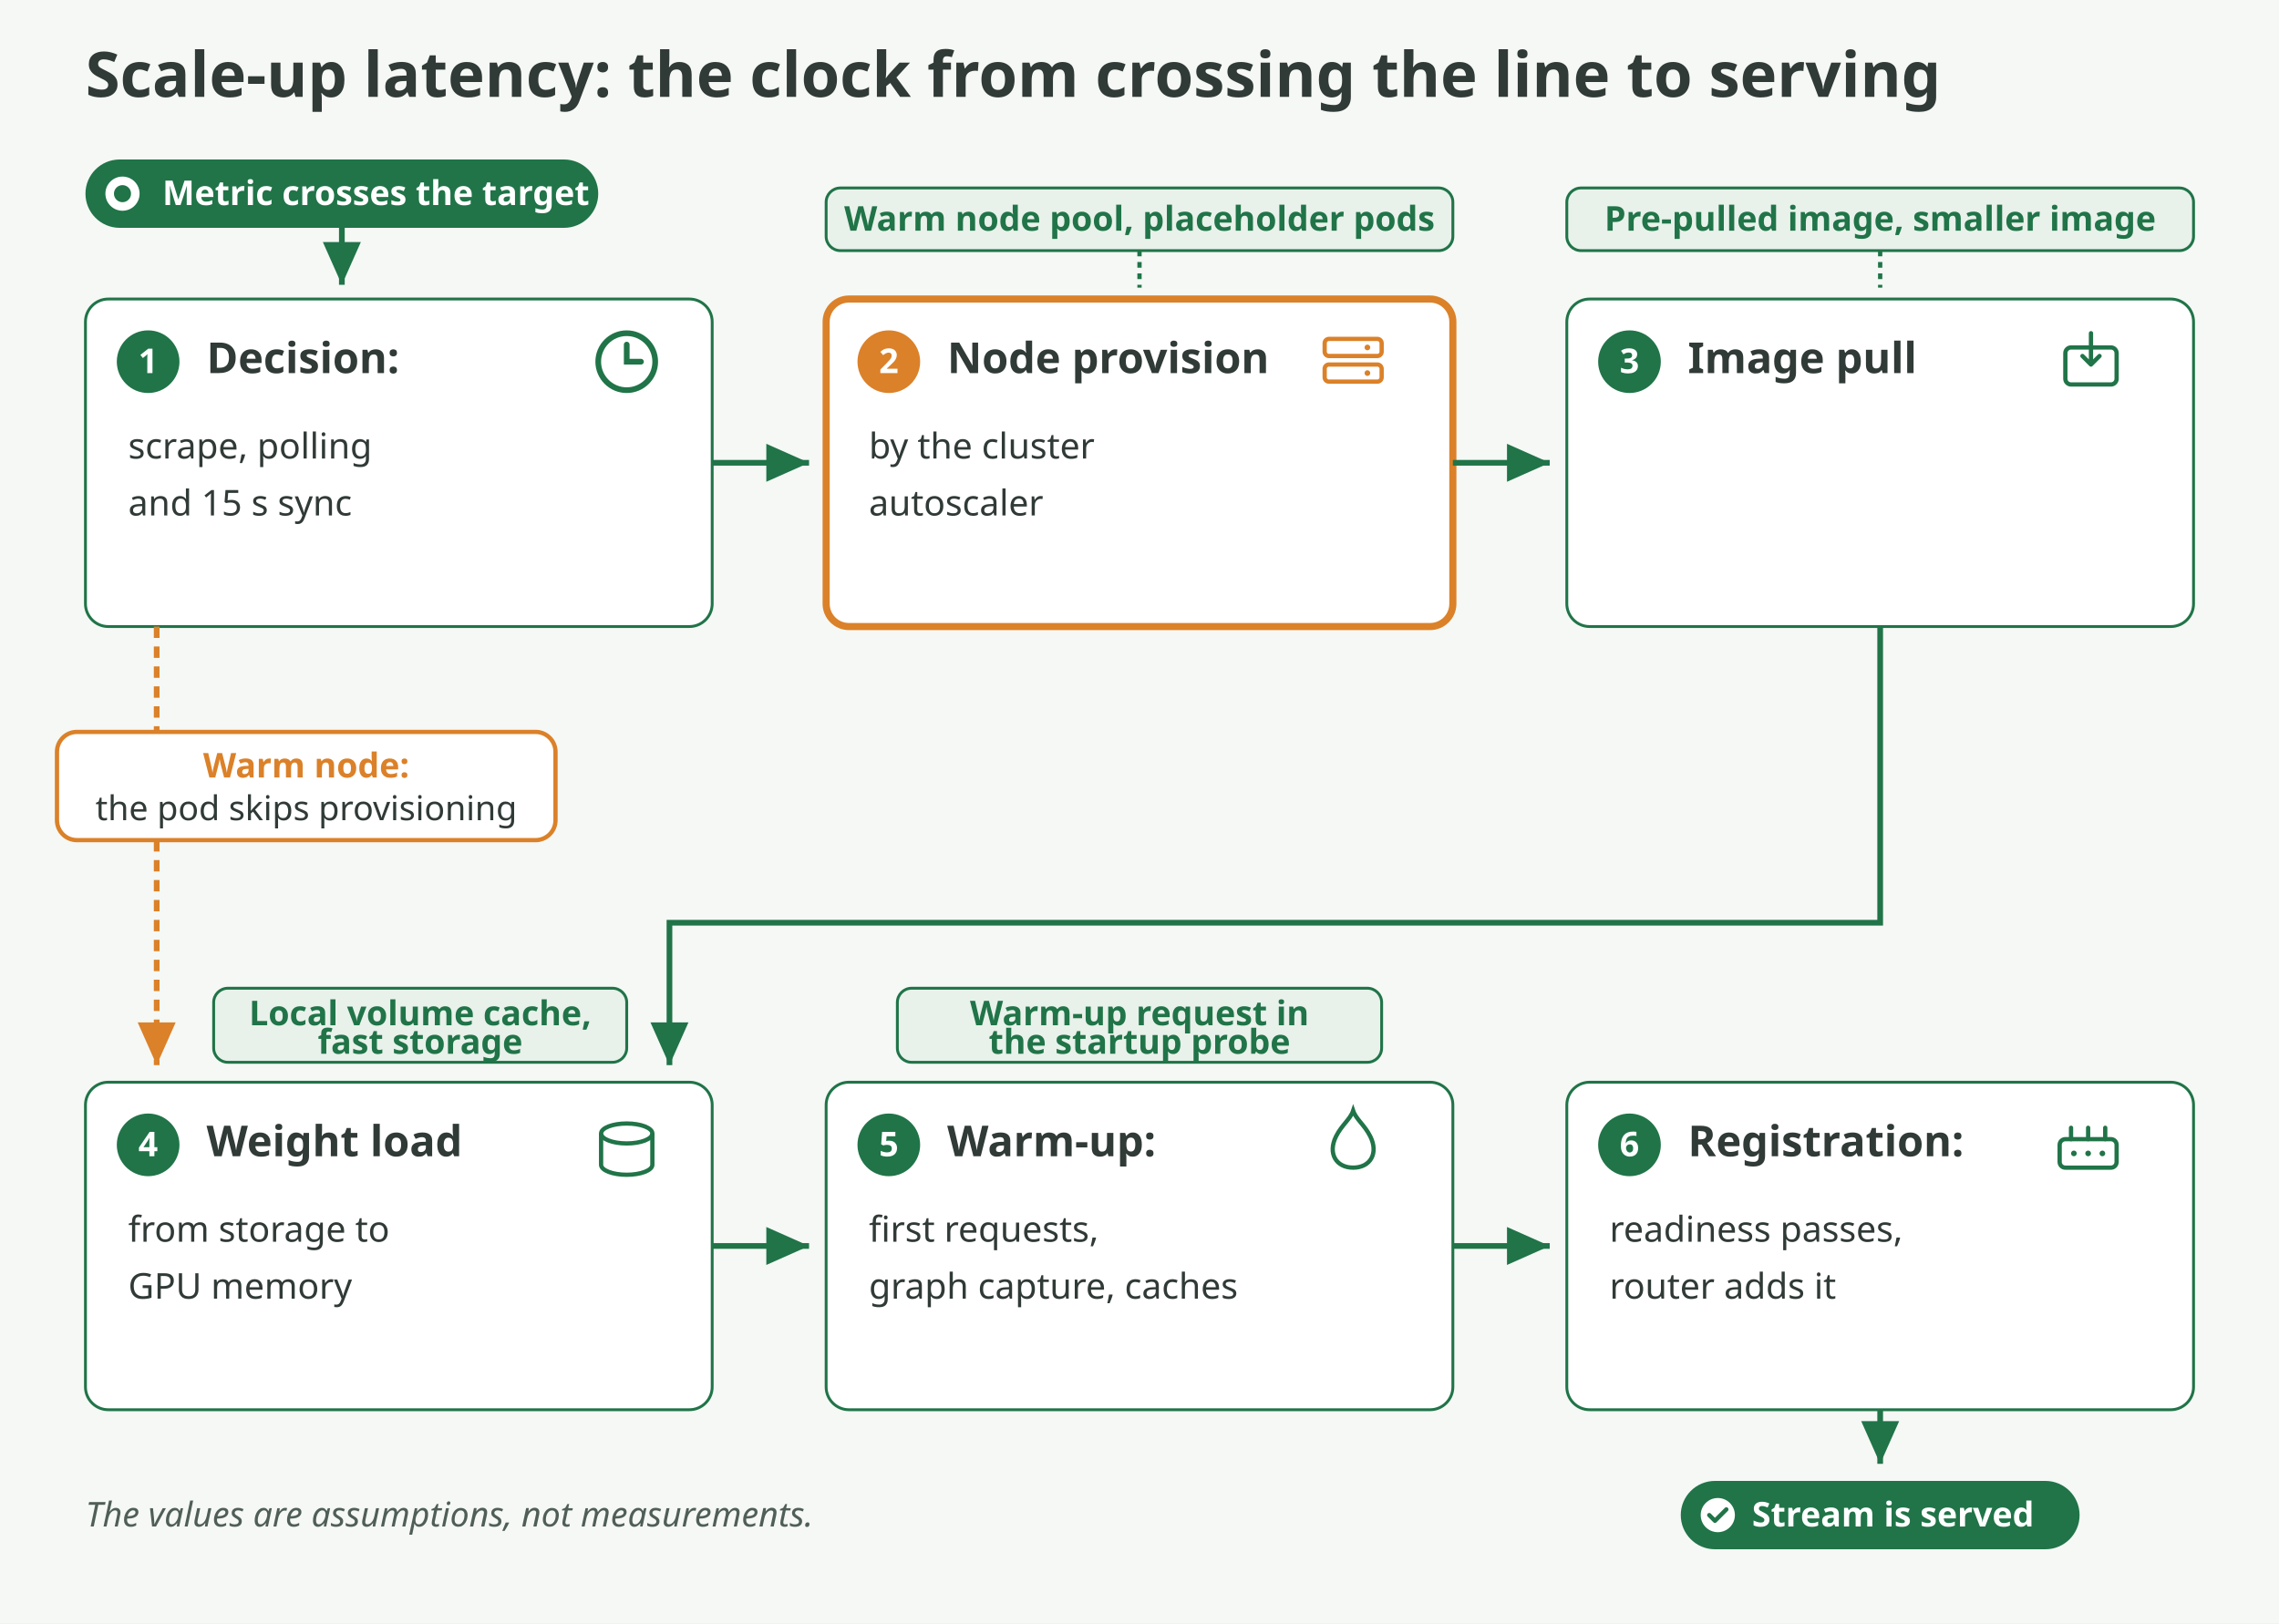
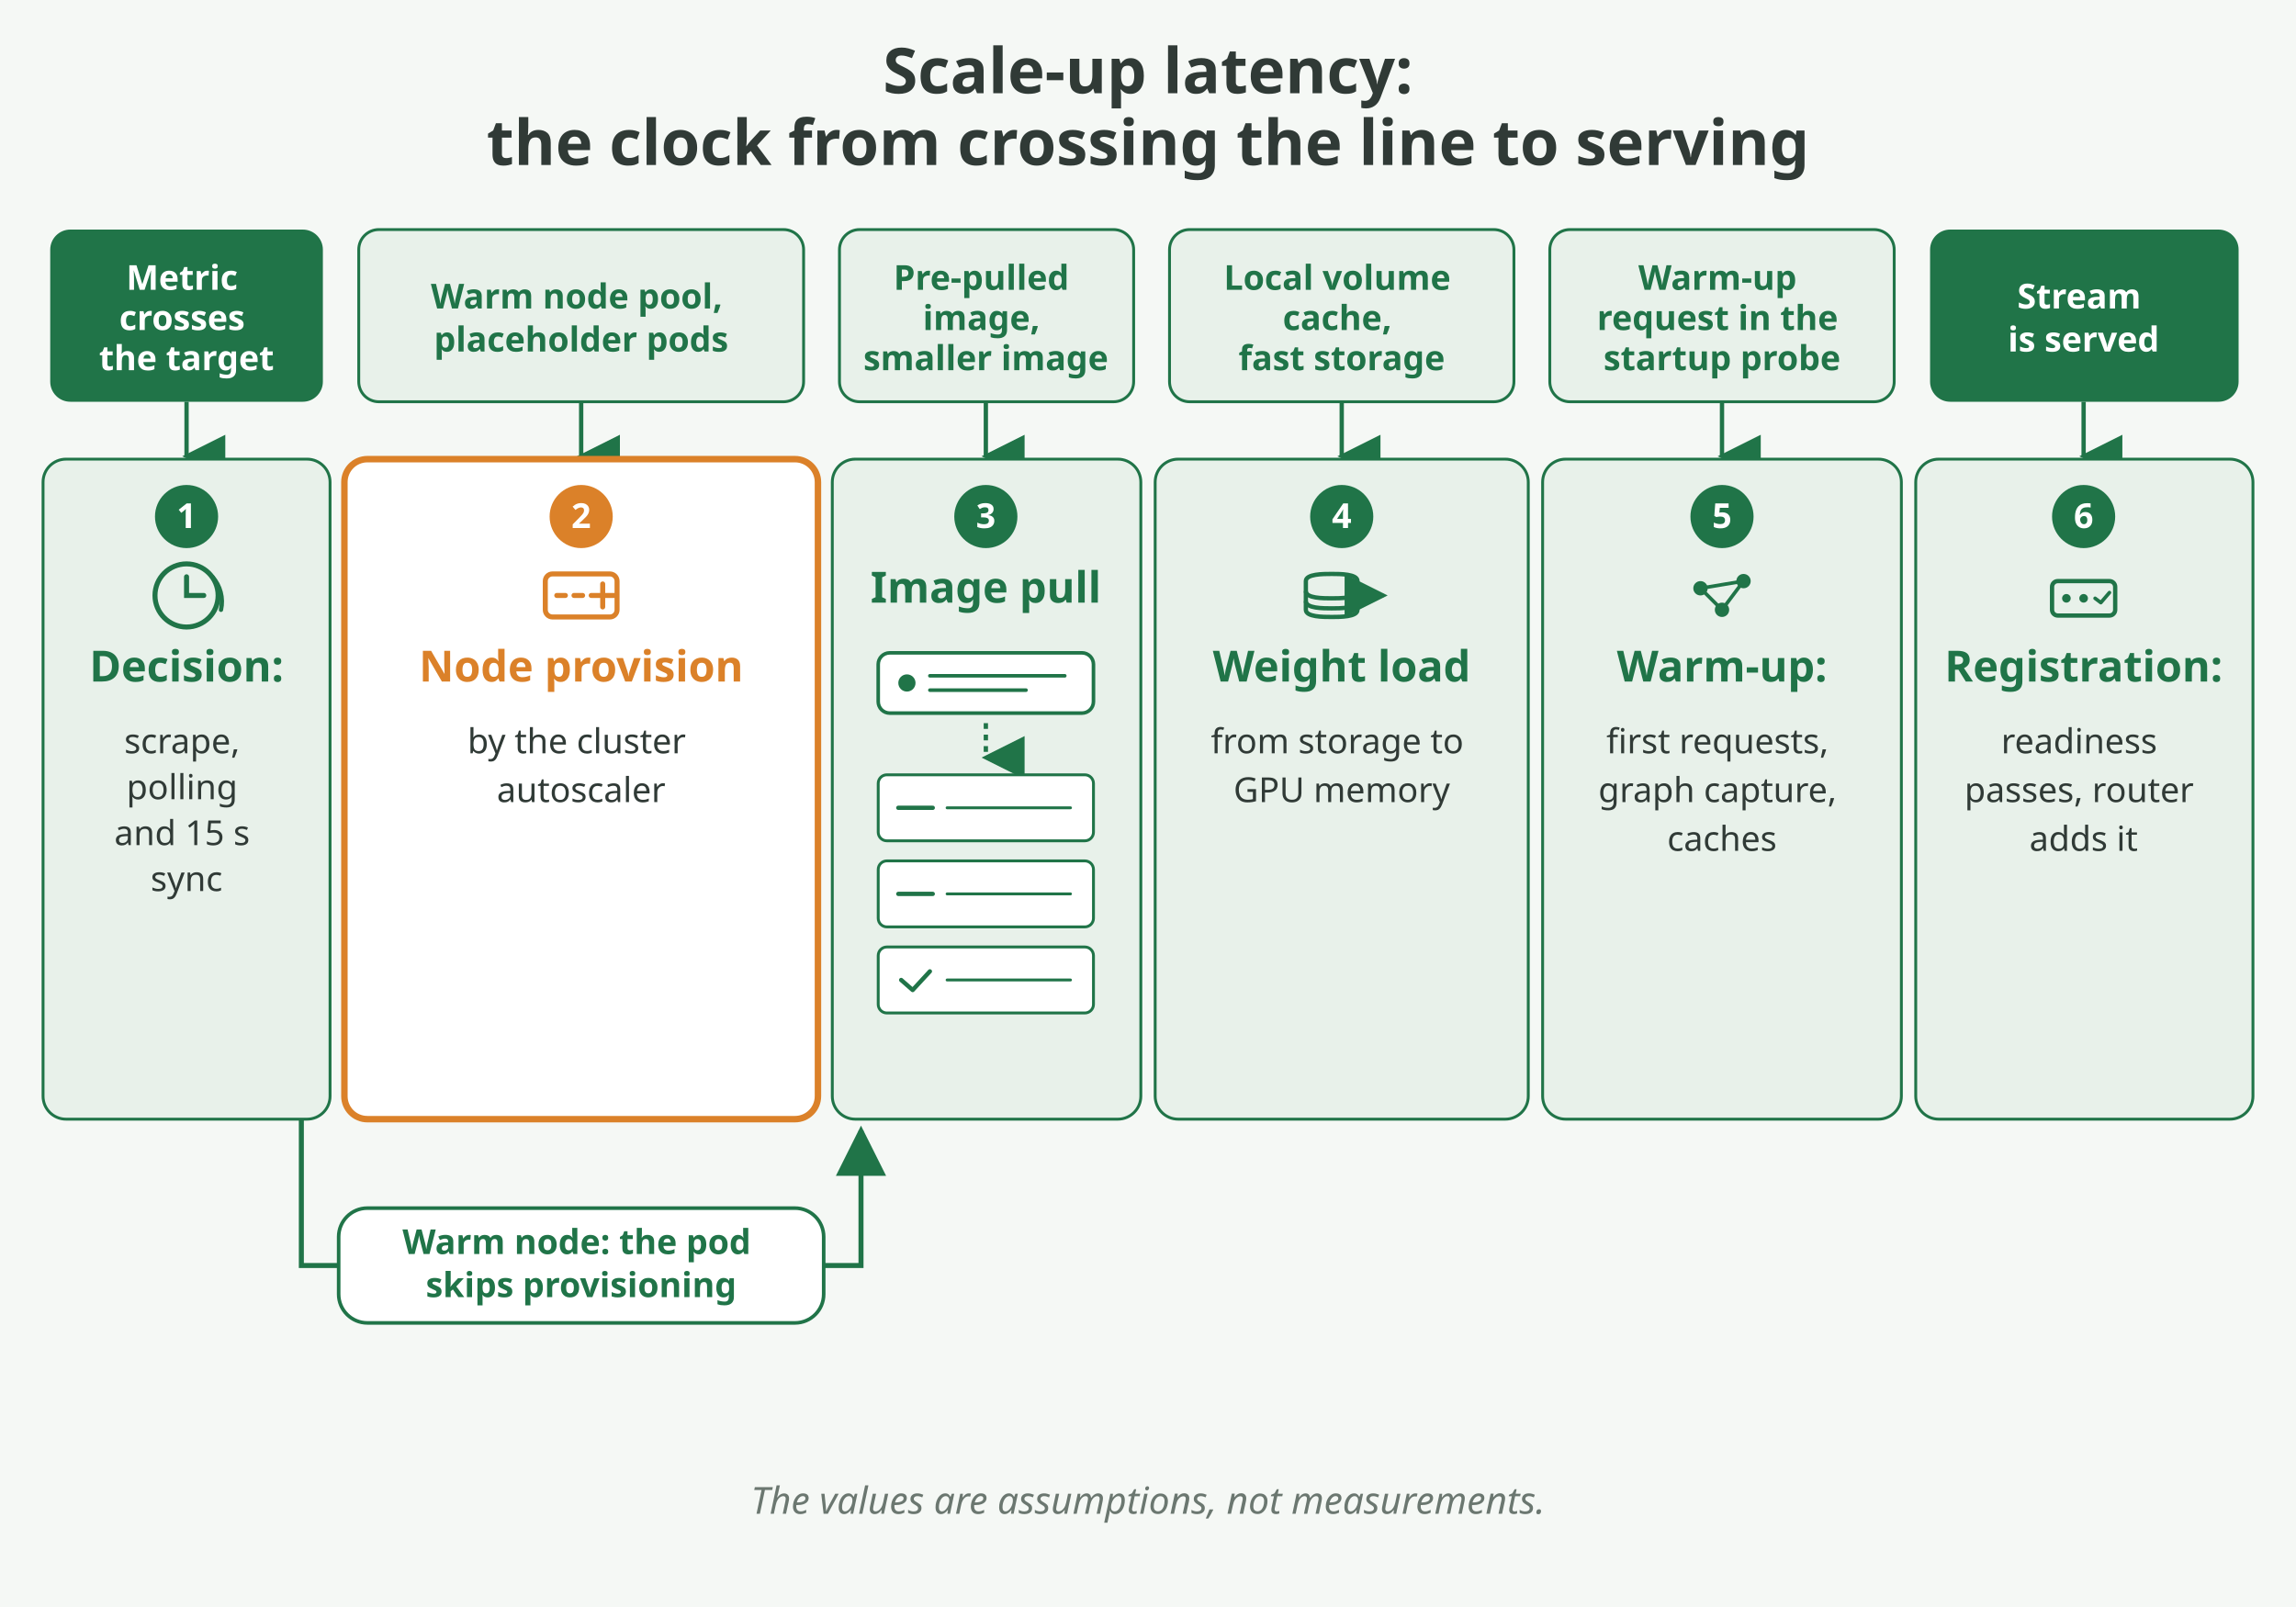
- <svg xmlns="http://www.w3.org/2000/svg" viewBox="0 0 1600 1140" width="1600" height="1140">
+ <svg xmlns="http://www.w3.org/2000/svg" viewBox="0 0 1600 1120" width="1600" height="1120">
  <defs>
-     <marker id="arrow-green" viewBox="0 0 12 12" refX="10" refY="6" markerWidth="10" markerHeight="10" orient="auto-start-reverse">
-       <path d="M 1 2 L 10 6 L 1 10 z" fill="#207448" />
+     <marker id="arrow-green" markerWidth="14" markerHeight="14" refX="10" refY="7" orient="auto">
+       <path d="M 1 2 L 11 7 L 1 12 Z" fill="#207448" />
    </marker>
-     <marker id="arrow-orange" viewBox="0 0 12 12" refX="10" refY="6" markerWidth="10" markerHeight="10" orient="auto-start-reverse">
-       <path d="M 1 2 L 10 6 L 1 10 z" fill="#db8129" />
+     <marker id="arrow-down-green" markerWidth="14" markerHeight="14" refX="7" refY="10" orient="auto">
+       <path d="M 2 1 L 7 11 L 12 1 Z" fill="#207448" />
    </marker>
  </defs>
-   <rect width="1600" height="1140" fill="#f5f8f5" />
-   <text x="60" y="68" font-family="sans-serif" font-size="44" font-weight="bold" fill="#303a36">Scale-up latency: the clock from crossing the line to serving</text>
-   <g>
-     <rect x="60" y="112" width="360" height="48" rx="24" fill="#207448" />
-     <circle cx="86" cy="136" r="12" fill="#ffffff" />
-     <circle cx="86" cy="136" r="6" fill="#207448" />
-     <text x="114" y="144" font-family="sans-serif" font-size="24" font-weight="bold" fill="#ffffff">Metric crosses the target</text>
-     <path d="M 240 160 L 240 200" fill="none" stroke="#207448" stroke-width="4" marker-end="url(#arrow-green)" />
-   </g>
-   <g>
-     <rect x="580" y="132" width="440" height="44" rx="10" fill="#e8f1ea" stroke="#207448" stroke-width="2" />
-     <text x="800" y="162" text-anchor="middle" font-family="sans-serif" font-size="24" font-weight="bold" fill="#207448">Warm node pool, placeholder pods</text>
-     <path d="M 800 176 L 800 202" fill="none" stroke="#207448" stroke-width="3" stroke-dasharray="4,4" />
-   </g>
-   <g>
-     <rect x="1100" y="132" width="440" height="44" rx="10" fill="#e8f1ea" stroke="#207448" stroke-width="2" />
-     <text x="1320" y="162" text-anchor="middle" font-family="sans-serif" font-size="24" font-weight="bold" fill="#207448">Pre-pulled image, smaller image</text>
-     <path d="M 1320 176 L 1320 202" fill="none" stroke="#207448" stroke-width="3" stroke-dasharray="4,4" />
-   </g>
-   <g>
-     <rect x="60" y="210" width="440" height="230" rx="16" fill="#ffffff" stroke="#207448" stroke-width="2" />
-     <circle cx="104" cy="254" r="22" fill="#207448" />
-     <text x="104" y="262" text-anchor="middle" font-family="sans-serif" font-size="24" font-weight="bold" fill="#ffffff">1</text>
-     <circle cx="440" cy="254" r="20" fill="none" stroke="#207448" stroke-width="4" />
-     <path d="M 440 242 L 440 254 L 450 254" fill="none" stroke="#207448" stroke-width="4" stroke-linecap="round" />
-     <text x="145" y="262" font-family="sans-serif" font-size="30" font-weight="bold" fill="#303a36">Decision:</text>
-     <text x="90" y="322" font-family="sans-serif" font-size="25" fill="#303a36">scrape, polling</text>
-     <text x="90" y="362" font-family="sans-serif" font-size="25" fill="#303a36">and 15 s sync</text>
-   </g>
-   <path d="M 500 325 L 568 325" fill="none" stroke="#207448" stroke-width="4" marker-end="url(#arrow-green)" />
-   <g>
-     <rect x="580" y="210" width="440" height="230" rx="16" fill="#ffffff" stroke="#db8129" stroke-width="5" />
-     <circle cx="624" cy="254" r="22" fill="#db8129" />
-     <text x="624" y="262" text-anchor="middle" font-family="sans-serif" font-size="24" font-weight="bold" fill="#ffffff">2</text>
-     <rect x="930" y="238" width="40" height="12" rx="3" fill="none" stroke="#db8129" stroke-width="3" />
-     <rect x="930" y="256" width="40" height="12" rx="3" fill="none" stroke="#db8129" stroke-width="3" />
-     <circle cx="960" cy="244" r="2" fill="#db8129" />
-     <circle cx="960" cy="262" r="2" fill="#db8129" />
-     <text x="665" y="262" font-family="sans-serif" font-size="30" font-weight="bold" fill="#303a36">Node provision</text>
-     <text x="610" y="322" font-family="sans-serif" font-size="25" fill="#303a36">by the cluster</text>
-     <text x="610" y="362" font-family="sans-serif" font-size="25" fill="#303a36">autoscaler</text>
-   </g>
-   <path d="M 1020 325 L 1088 325" fill="none" stroke="#207448" stroke-width="4" marker-end="url(#arrow-green)" />
-   <g>
-     <rect x="1100" y="210" width="440" height="230" rx="16" fill="#ffffff" stroke="#207448" stroke-width="2" />
-     <circle cx="1144" cy="254" r="22" fill="#207448" />
-     <text x="1144" y="262" text-anchor="middle" font-family="sans-serif" font-size="24" font-weight="bold" fill="#ffffff">3</text>
-     <rect x="1450" y="244" width="36" height="26" rx="4" fill="none" stroke="#207448" stroke-width="3" />
-     <path d="M 1468 234 L 1468 256 M 1462 250 L 1468 256 L 1474 250" fill="none" stroke="#207448" stroke-width="3" stroke-linecap="round" stroke-linejoin="round" />
-     <text x="1185" y="262" font-family="sans-serif" font-size="30" font-weight="bold" fill="#303a36">Image pull</text>
-   </g>
-   <path d="M 110 440 L 110 514" fill="none" stroke="#db8129" stroke-width="4" stroke-dasharray="8,6" />
-   <g>
-     <rect x="40" y="514" width="350" height="76" rx="14" fill="#ffffff" stroke="#db8129" stroke-width="3" />
-     <text x="215" y="546" text-anchor="middle" font-family="sans-serif" font-size="24" font-weight="bold" fill="#db8129">Warm node:</text>
-     <text x="215" y="576" text-anchor="middle" font-family="sans-serif" font-size="24" fill="#303a36">the pod skips provisioning</text>
-   </g>
-   <path d="M 110 590 L 110 748" fill="none" stroke="#db8129" stroke-width="4" stroke-dasharray="8,6" marker-end="url(#arrow-orange)" />
-   <path d="M 1320 440 L 1320 648 L 470 648 L 470 748" fill="none" stroke="#207448" stroke-width="4" marker-end="url(#arrow-green)" />
-   <g>
-     <rect x="150" y="694" width="290" height="52" rx="10" fill="#e8f1ea" stroke="#207448" stroke-width="2" />
-     <text x="295" y="720" text-anchor="middle" font-family="sans-serif" font-size="24" font-weight="bold" fill="#207448">Local volume cache,</text>
-     <text x="295" y="740" text-anchor="middle" font-family="sans-serif" font-size="24" font-weight="bold" fill="#207448">fast storage</text>
-   </g>
-   <g>
-     <rect x="630" y="694" width="340" height="52" rx="10" fill="#e8f1ea" stroke="#207448" stroke-width="2" />
-     <text x="800" y="720" text-anchor="middle" font-family="sans-serif" font-size="24" font-weight="bold" fill="#207448">Warm-up request in</text>
-     <text x="800" y="740" text-anchor="middle" font-family="sans-serif" font-size="24" font-weight="bold" fill="#207448">the startup probe</text>
-   </g>
-   <g>
-     <rect x="60" y="760" width="440" height="230" rx="16" fill="#ffffff" stroke="#207448" stroke-width="2" />
-     <circle cx="104" cy="804" r="22" fill="#207448" />
-     <text x="104" y="812" text-anchor="middle" font-family="sans-serif" font-size="24" font-weight="bold" fill="#ffffff">4</text>
-     <ellipse cx="440" cy="796" rx="18" ry="7" fill="none" stroke="#207448" stroke-width="3" />
-     <path d="M 422 796 L 422 818 A 18 7 0 0 0 458 818 L 458 796" fill="none" stroke="#207448" stroke-width="3" />
-     <text x="145" y="812" font-family="sans-serif" font-size="30" font-weight="bold" fill="#303a36">Weight load</text>
-     <text x="90" y="872" font-family="sans-serif" font-size="25" fill="#303a36">from storage to</text>
-     <text x="90" y="912" font-family="sans-serif" font-size="25" fill="#303a36">GPU memory</text>
-   </g>
-   <path d="M 500 875 L 568 875" fill="none" stroke="#207448" stroke-width="4" marker-end="url(#arrow-green)" />
-   <g>
-     <rect x="580" y="760" width="440" height="230" rx="16" fill="#ffffff" stroke="#207448" stroke-width="2" />
-     <circle cx="624" cy="804" r="22" fill="#207448" />
-     <text x="624" y="812" text-anchor="middle" font-family="sans-serif" font-size="24" font-weight="bold" fill="#ffffff">5</text>
-     <path d="M 950 820 C 938 820 932 810 938 798 C 942 790 948 786 950 780 C 952 786 958 790 962 798 C 968 810 962 820 950 820 Z" fill="none" stroke="#207448" stroke-width="3" />
-     <text x="665" y="812" font-family="sans-serif" font-size="30" font-weight="bold" fill="#303a36">Warm-up:</text>
-     <text x="610" y="872" font-family="sans-serif" font-size="25" fill="#303a36">first requests,</text>
-     <text x="610" y="912" font-family="sans-serif" font-size="25" fill="#303a36">graph capture, caches</text>
-   </g>
-   <path d="M 1020 875 L 1088 875" fill="none" stroke="#207448" stroke-width="4" marker-end="url(#arrow-green)" />
-   <g>
-     <rect x="1100" y="760" width="440" height="230" rx="16" fill="#ffffff" stroke="#207448" stroke-width="2" />
-     <circle cx="1144" cy="804" r="22" fill="#207448" />
-     <text x="1144" y="812" text-anchor="middle" font-family="sans-serif" font-size="24" font-weight="bold" fill="#ffffff">6</text>
-     <rect x="1446" y="800" width="40" height="20" rx="4" fill="none" stroke="#207448" stroke-width="3" />
-     <path d="M 1454 792 L 1454 800 M 1466 792 L 1466 800 M 1478 792 L 1478 800" stroke="#207448" stroke-width="3" stroke-linecap="round" />
-     <circle cx="1456" cy="810" r="2" fill="#207448" />
-     <circle cx="1466" cy="810" r="2" fill="#207448" />
-     <circle cx="1476" cy="810" r="2" fill="#207448" />
-     <text x="1185" y="812" font-family="sans-serif" font-size="30" font-weight="bold" fill="#303a36">Registration:</text>
-     <text x="1130" y="872" font-family="sans-serif" font-size="25" fill="#303a36">readiness passes,</text>
-     <text x="1130" y="912" font-family="sans-serif" font-size="25" fill="#303a36">router adds it</text>
-   </g>
-   <path d="M 1320 990 L 1320 1028" fill="none" stroke="#207448" stroke-width="4" marker-end="url(#arrow-green)" />
-   <g>
-     <rect x="1180" y="1040" width="280" height="48" rx="24" fill="#207448" />
-     <circle cx="1206" cy="1064" r="12" fill="#ffffff" />
-     <path d="M 1200 1064 L 1204 1068 L 1212 1060" fill="none" stroke="#207448" stroke-width="3" stroke-linecap="round" stroke-linejoin="round" />
-     <text x="1230" y="1072" font-family="sans-serif" font-size="24" font-weight="bold" fill="#ffffff">Stream is served</text>
-   </g>
-   <text x="60" y="1072" font-family="sans-serif" font-size="24" font-style="italic" fill="#505e58">The values are assumptions, not measurements.</text>
+   <rect width="1600" height="1120" fill="#f5f8f5" />
+   <text x="800" y="65" font-family="sans-serif" font-size="44" font-weight="bold" text-anchor="middle" fill="#303a36">Scale-up latency:</text>
+   <text x="800" y="115" font-family="sans-serif" font-size="44" font-weight="bold" text-anchor="middle" fill="#303a36">the clock from crossing the line to serving</text>
+   <rect x="35" y="160" width="190" height="120" rx="14" fill="#207448" />
+   <text x="130" y="202" font-family="sans-serif" font-size="24" font-weight="bold" text-anchor="middle" fill="#ffffff">
+     <tspan x="130" dy="0">Metric</tspan>
+     <tspan x="130" dy="28">crosses</tspan>
+     <tspan x="130" dy="28">the target</tspan>
+   </text>
+   <line x1="130" y1="280" x2="130" y2="318" stroke="#207448" stroke-width="3" marker-end="url(#arrow-down-green)" />
+   <rect x="250" y="160" width="310" height="120" rx="14" fill="#e8f1ea" stroke="#207448" stroke-width="2" />
+   <text x="405" y="215" font-family="sans-serif" font-size="24" font-weight="bold" text-anchor="middle" fill="#207448">
+     <tspan x="405" dy="0">Warm node pool,</tspan>
+     <tspan x="405" dy="30">placeholder pods</tspan>
+   </text>
+   <line x1="405" y1="280" x2="405" y2="318" stroke="#207448" stroke-width="3" marker-end="url(#arrow-down-green)" />
+   <rect x="585" y="160" width="205" height="120" rx="14" fill="#e8f1ea" stroke="#207448" stroke-width="2" />
+   <text x="687" y="202" font-family="sans-serif" font-size="24" font-weight="bold" text-anchor="middle" fill="#207448">
+     <tspan x="687" dy="0">Pre-pulled</tspan>
+     <tspan x="687" dy="28">image,</tspan>
+     <tspan x="687" dy="28">smaller image</tspan>
+   </text>
+   <line x1="687" y1="280" x2="687" y2="318" stroke="#207448" stroke-width="3" marker-end="url(#arrow-down-green)" />
+   <rect x="815" y="160" width="240" height="120" rx="14" fill="#e8f1ea" stroke="#207448" stroke-width="2" />
+   <text x="935" y="202" font-family="sans-serif" font-size="24" font-weight="bold" text-anchor="middle" fill="#207448">
+     <tspan x="935" dy="0">Local volume</tspan>
+     <tspan x="935" dy="28">cache,</tspan>
+     <tspan x="935" dy="28">fast storage</tspan>
+   </text>
+   <line x1="935" y1="280" x2="935" y2="318" stroke="#207448" stroke-width="3" marker-end="url(#arrow-down-green)" />
+   <rect x="1080" y="160" width="240" height="120" rx="14" fill="#e8f1ea" stroke="#207448" stroke-width="2" />
+   <text x="1200" y="202" font-family="sans-serif" font-size="24" font-weight="bold" text-anchor="middle" fill="#207448">
+     <tspan x="1200" dy="0">Warm-up</tspan>
+     <tspan x="1200" dy="28">request in the</tspan>
+     <tspan x="1200" dy="28">startup probe</tspan>
+   </text>
+   <line x1="1200" y1="280" x2="1200" y2="318" stroke="#207448" stroke-width="3" marker-end="url(#arrow-down-green)" />
+   <rect x="1345" y="160" width="215" height="120" rx="14" fill="#207448" />
+   <text x="1452" y="215" font-family="sans-serif" font-size="24" font-weight="bold" text-anchor="middle" fill="#ffffff">
+     <tspan x="1452" dy="0">Stream</tspan>
+     <tspan x="1452" dy="30">is served</tspan>
+   </text>
+   <line x1="1452" y1="280" x2="1452" y2="318" stroke="#207448" stroke-width="3" marker-end="url(#arrow-down-green)" />
+   <rect x="30" y="320" width="200" height="460" rx="16" fill="#e8f1ea" stroke="#207448" stroke-width="2" />
+   <circle cx="130" cy="360" r="22" fill="#207448" />
+   <text x="130" y="368" font-family="sans-serif" font-size="24" font-weight="bold" text-anchor="middle" fill="#ffffff">1</text>
+   <circle cx="130" cy="415" r="22" fill="none" stroke="#207448" stroke-width="3.5" />
+   <polyline points="130,402 130,415 142,415" fill="none" stroke="#207448" stroke-width="3.5" stroke-linecap="round" />
+   <path d="M 148 402 A 26 26 0 0 1 154 425" fill="none" stroke="#207448" stroke-width="3" stroke-linecap="round" />
+   <text x="130" y="475" font-family="sans-serif" font-size="30" font-weight="bold" text-anchor="middle" fill="#207448">Decision:</text>
+   <text x="130" y="525" font-family="sans-serif" font-size="24" text-anchor="middle" fill="#303a36">
+     <tspan x="130" dy="0">scrape,</tspan>
+     <tspan x="130" dy="32">polling</tspan>
+     <tspan x="130" dy="32">and 15 s</tspan>
+     <tspan x="130" dy="32">sync</tspan>
+   </text>
+   <rect x="240" y="320" width="330" height="460" rx="16" fill="#ffffff" stroke="#db8129" stroke-width="4.5" />
+   <circle cx="405" cy="360" r="22" fill="#db8129" />
+   <text x="405" y="368" font-family="sans-serif" font-size="24" font-weight="bold" text-anchor="middle" fill="#ffffff">2</text>
+   <rect x="380" y="400" width="50" height="30" rx="5" fill="none" stroke="#db8129" stroke-width="3.5" />
+   <line x1="388" y1="415" x2="394" y2="415" stroke="#db8129" stroke-width="3.5" stroke-linecap="round" />
+   <line x1="400" y1="415" x2="406" y2="415" stroke="#db8129" stroke-width="3.5" stroke-linecap="round" />
+   <line x1="420" y1="407" x2="420" y2="423" stroke="#db8129" stroke-width="3.5" stroke-linecap="round" />
+   <line x1="412" y1="415" x2="428" y2="415" stroke="#db8129" stroke-width="3.5" stroke-linecap="round" />
+   <text x="405" y="475" font-family="sans-serif" font-size="30" font-weight="bold" text-anchor="middle" fill="#db8129">Node provision</text>
+   <text x="405" y="525" font-family="sans-serif" font-size="24" text-anchor="middle" fill="#303a36">
+     <tspan x="405" dy="0">by the cluster</tspan>
+     <tspan x="405" dy="34">autoscaler</tspan>
+   </text>
+   <rect x="580" y="320" width="215" height="460" rx="16" fill="#e8f1ea" stroke="#207448" stroke-width="2" />
+   <circle cx="687" cy="360" r="22" fill="#207448" />
+   <text x="687" y="368" font-family="sans-serif" font-size="24" font-weight="bold" text-anchor="middle" fill="#ffffff">3</text>
+   <text x="687" y="420" font-family="sans-serif" font-size="30" font-weight="bold" text-anchor="middle" fill="#207448">Image pull</text>
+   <rect x="612" y="455" width="150" height="42" rx="8" fill="#ffffff" stroke="#207448" stroke-width="2.5" />
+   <circle cx="632" cy="476" r="6" fill="#207448" />
+   <line x1="648" y1="471" x2="742" y2="471" stroke="#207448" stroke-width="2.5" stroke-linecap="round" />
+   <line x1="648" y1="481" x2="715" y2="481" stroke="#207448" stroke-width="2.5" stroke-linecap="round" />
+   <line x1="687" y1="504" x2="687" y2="528" stroke="#207448" stroke-width="3" stroke-dasharray="4,4" marker-end="url(#arrow-down-green)" />
+   <rect x="612" y="540" width="150" height="46" rx="6" fill="#ffffff" stroke="#207448" stroke-width="2" />
+   <line x1="626" y1="563" x2="650" y2="563" stroke="#207448" stroke-width="3" stroke-linecap="round" />
+   <line x1="660" y1="563" x2="746" y2="563" stroke="#207448" stroke-width="2" stroke-linecap="round" />
+   <rect x="612" y="600" width="150" height="46" rx="6" fill="#ffffff" stroke="#207448" stroke-width="2" />
+   <line x1="626" y1="623" x2="650" y2="623" stroke="#207448" stroke-width="3" stroke-linecap="round" />
+   <line x1="660" y1="623" x2="746" y2="623" stroke="#207448" stroke-width="2" stroke-linecap="round" />
+   <rect x="612" y="660" width="150" height="46" rx="6" fill="#ffffff" stroke="#207448" stroke-width="2" />
+   <polyline points="628,683 636,690 648,677" fill="none" stroke="#207448" stroke-width="3" stroke-linecap="round" stroke-linejoin="round" />
+   <line x1="660" y1="683" x2="746" y2="683" stroke="#207448" stroke-width="2" stroke-linecap="round" />
+   <rect x="805" y="320" width="260" height="460" rx="16" fill="#e8f1ea" stroke="#207448" stroke-width="2" />
+   <circle cx="935" cy="360" r="22" fill="#207448" />
+   <text x="935" y="368" font-family="sans-serif" font-size="24" font-weight="bold" text-anchor="middle" fill="#ffffff">4</text>
+   <path d="M 910 405 C 910 400 922 400 928 400 C 934 400 946 400 946 405 L 946 425 C 946 430 934 430 928 430 C 922 430 910 430 910 425 Z" fill="none" stroke="#207448" stroke-width="3" />
+   <path d="M 910 412 C 910 417 922 417 928 417 C 934 417 946 417 946 412" fill="none" stroke="#207448" stroke-width="3" />
+   <path d="M 910 419 C 910 424 922 424 928 424 C 934 424 946 424 946 419" fill="none" stroke="#207448" stroke-width="3" />
+   <line x1="952" y1="415" x2="964" y2="415" stroke="#207448" stroke-width="3" marker-end="url(#arrow-green)" />
+   <text x="935" y="475" font-family="sans-serif" font-size="30" font-weight="bold" text-anchor="middle" fill="#207448">Weight load</text>
+   <text x="935" y="525" font-family="sans-serif" font-size="24" text-anchor="middle" fill="#303a36">
+     <tspan x="935" dy="0">from storage to</tspan>
+     <tspan x="935" dy="34">GPU memory</tspan>
+   </text>
+   <rect x="1075" y="320" width="250" height="460" rx="16" fill="#e8f1ea" stroke="#207448" stroke-width="2" />
+   <circle cx="1200" cy="360" r="22" fill="#207448" />
+   <text x="1200" y="368" font-family="sans-serif" font-size="24" font-weight="bold" text-anchor="middle" fill="#ffffff">5</text>
+   <circle cx="1185" cy="410" r="5" fill="#207448" />
+   <circle cx="1215" cy="405" r="5" fill="#207448" />
+   <circle cx="1200" cy="425" r="5" fill="#207448" />
+   <line x1="1185" y1="410" x2="1215" y2="405" stroke="#207448" stroke-width="2.5" />
+   <line x1="1185" y1="410" x2="1200" y2="425" stroke="#207448" stroke-width="2.5" />
+   <line x1="1215" y1="405" x2="1200" y2="425" stroke="#207448" stroke-width="2.5" />
+   <text x="1200" y="475" font-family="sans-serif" font-size="30" font-weight="bold" text-anchor="middle" fill="#207448">Warm-up:</text>
+   <text x="1200" y="525" font-family="sans-serif" font-size="24" text-anchor="middle" fill="#303a36">
+     <tspan x="1200" dy="0">first requests,</tspan>
+     <tspan x="1200" dy="34">graph capture,</tspan>
+     <tspan x="1200" dy="34">caches</tspan>
+   </text>
+   <rect x="1335" y="320" width="235" height="460" rx="16" fill="#e8f1ea" stroke="#207448" stroke-width="2" />
+   <circle cx="1452" cy="360" r="22" fill="#207448" />
+   <text x="1452" y="368" font-family="sans-serif" font-size="24" font-weight="bold" text-anchor="middle" fill="#ffffff">6</text>
+   <rect x="1430" y="405" width="44" height="24" rx="4" fill="none" stroke="#207448" stroke-width="3" />
+   <circle cx="1440" cy="417" r="3" fill="#207448" />
+   <circle cx="1452" cy="417" r="3" fill="#207448" />
+   <polyline points="1460,417 1464,420 1470,413" fill="none" stroke="#207448" stroke-width="2.5" stroke-linecap="round" stroke-linejoin="round" />
+   <text x="1452" y="475" font-family="sans-serif" font-size="30" font-weight="bold" text-anchor="middle" fill="#207448">Registration:</text>
+   <text x="1452" y="525" font-family="sans-serif" font-size="24" text-anchor="middle" fill="#303a36">
+     <tspan x="1452" dy="0">readiness</tspan>
+     <tspan x="1452" dy="34">passes, router</tspan>
+     <tspan x="1452" dy="34">adds it</tspan>
+   </text>
+   <path d="M 210 780 L 210 882 L 236 882" fill="none" stroke="#207448" stroke-width="3.5" />
+   <path d="M 574 882 L 600 882 L 600 788" fill="none" stroke="#207448" stroke-width="3.5" marker-end="url(#arrow-green)" />
+   <rect x="236" y="842" width="338" height="80" rx="20" fill="#ffffff" stroke="#207448" stroke-width="2.5" />
+   <text x="405" y="874" font-family="sans-serif" font-size="24" font-weight="bold" text-anchor="middle" fill="#207448">
+     <tspan x="405" dy="0">Warm node: the pod</tspan>
+     <tspan x="405" dy="30">skips provisioning</tspan>
+   </text>
+   <text x="800" y="1055" font-family="sans-serif" font-size="26" font-style="italic" text-anchor="middle" fill="#6b7770">The values are assumptions, not measurements.</text>
</svg>
